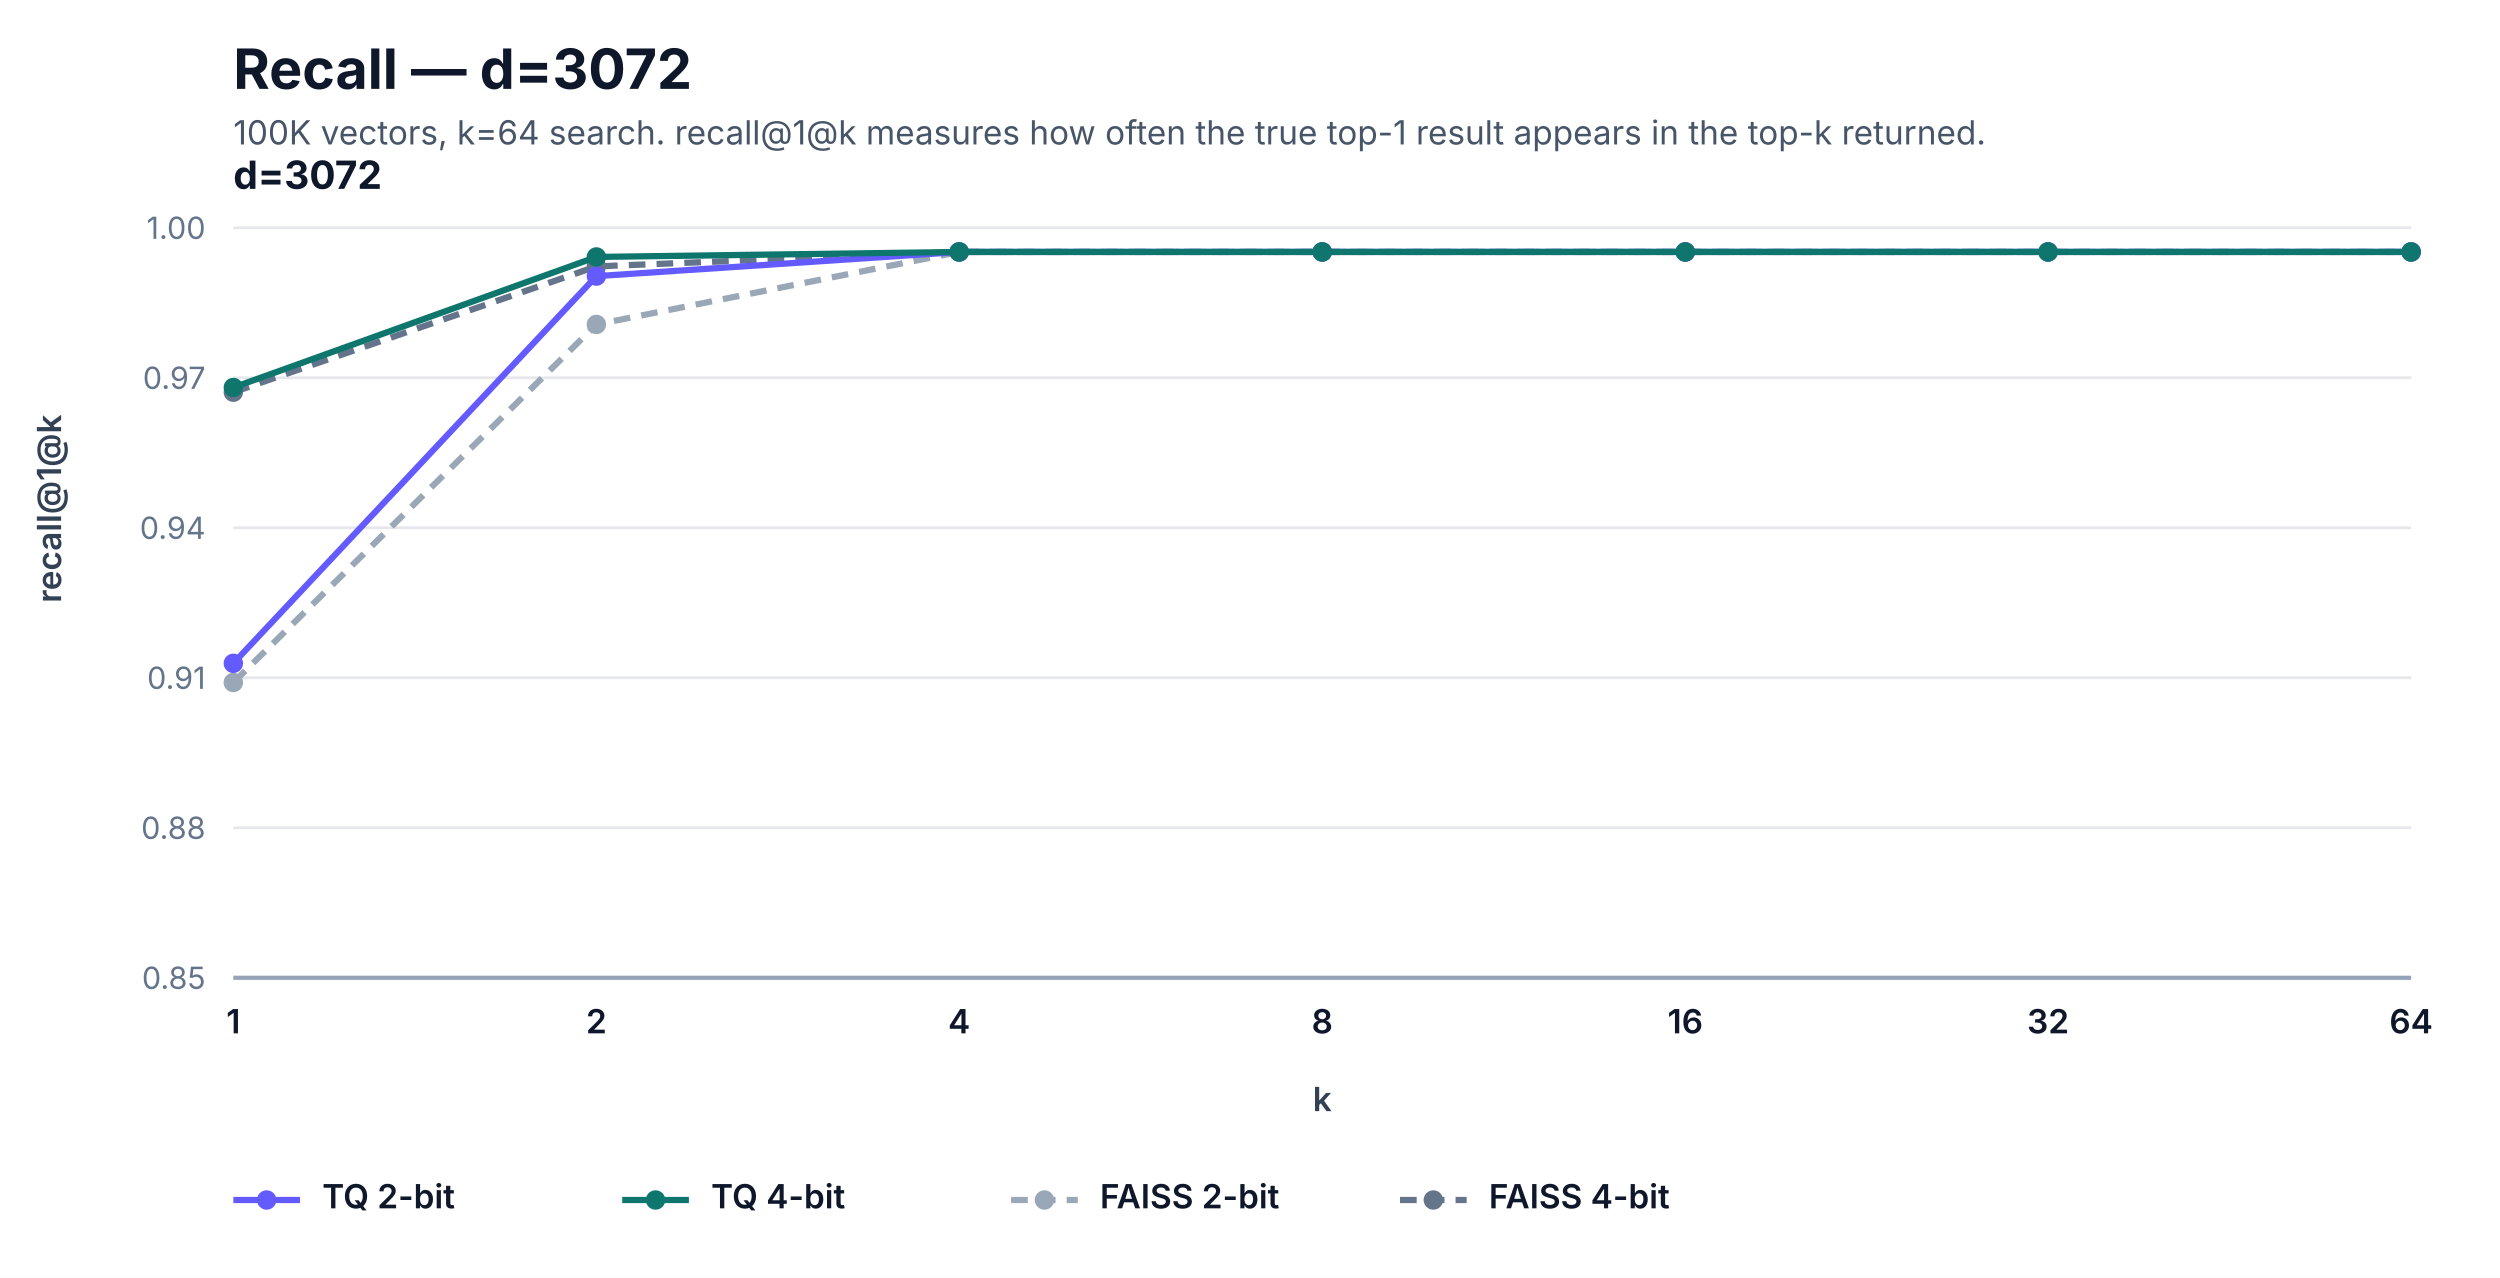
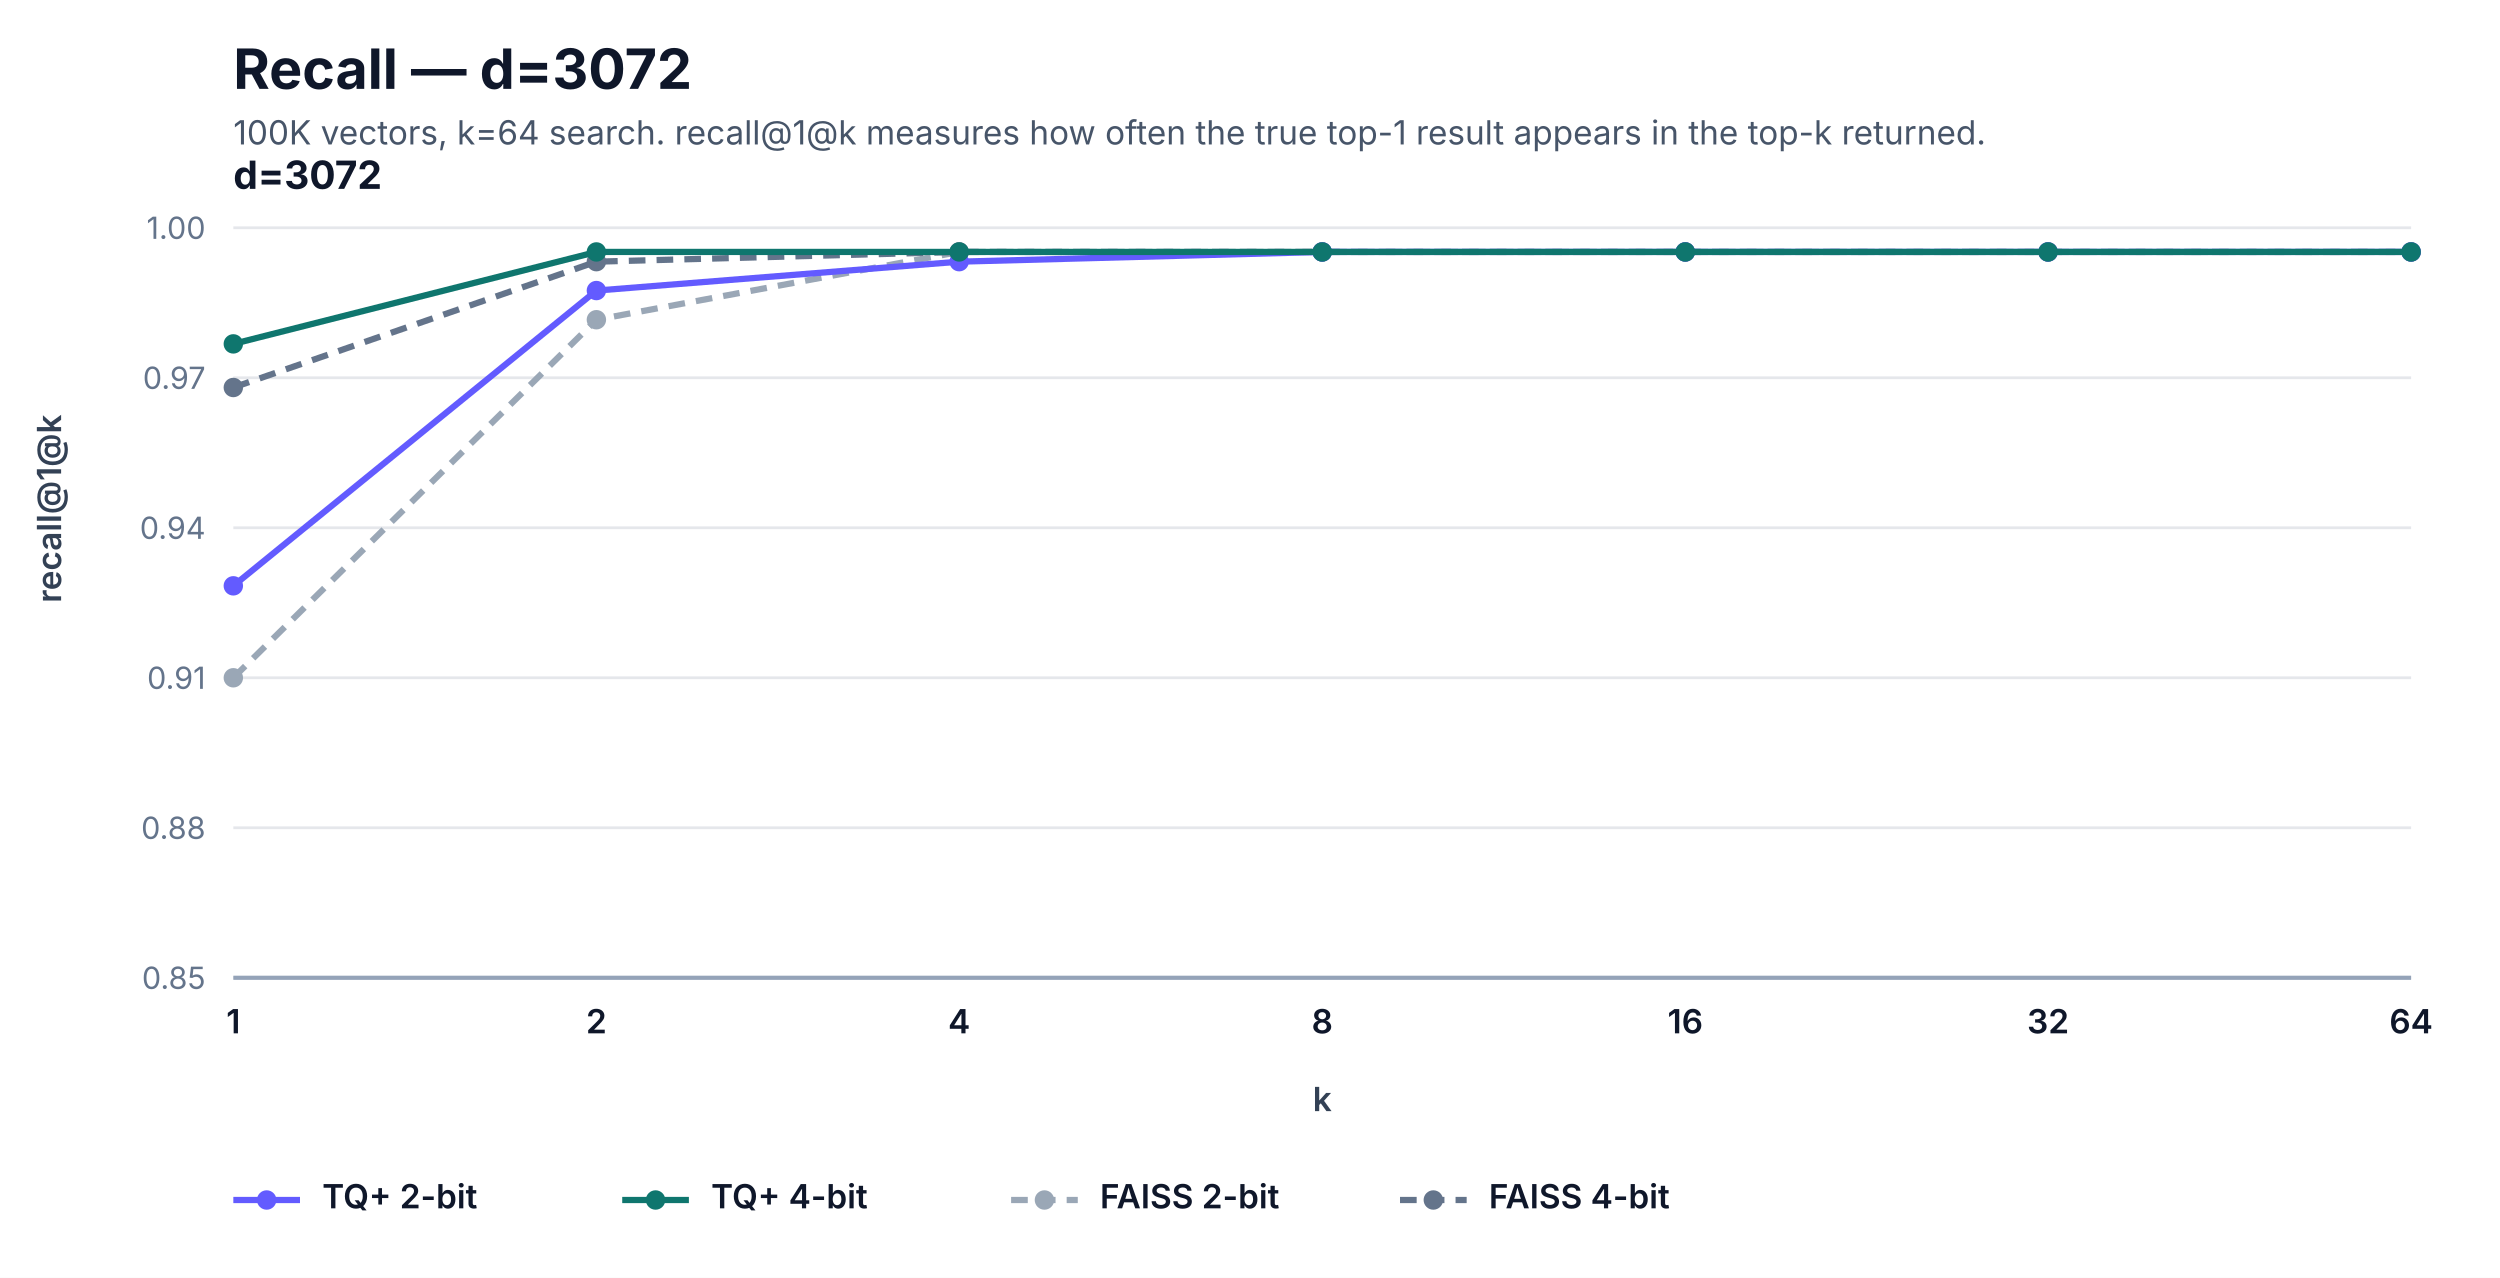
<svg xmlns="http://www.w3.org/2000/svg" width="900" height="460" viewBox="0 0 900 460" role="img" aria-label="Recall — d=3072">
  <style>
  .title { font: 700 20px -apple-system, BlinkMacSystemFont, "Segoe UI", sans-serif; fill: #0f172a; }
  .subtitle { font: 400 12px -apple-system, BlinkMacSystemFont, "Segoe UI", sans-serif; fill: #475569; }
  .panel { font: 700 14px -apple-system, BlinkMacSystemFont, "Segoe UI", sans-serif; fill: #0f172a; }
  .label { font: 600 12px -apple-system, BlinkMacSystemFont, "Segoe UI", sans-serif; fill: #0f172a; }
  .secondary { font: 400 11px -apple-system, BlinkMacSystemFont, "Segoe UI", sans-serif; fill: #475569; }
  .tick { font: 400 11px -apple-system, BlinkMacSystemFont, "Segoe UI", sans-serif; fill: #64748b; }
  .value { font: 700 11px -apple-system, BlinkMacSystemFont, "Segoe UI", sans-serif; fill: #0f172a; }
  .value-accent { font: 700 11px -apple-system, BlinkMacSystemFont, "Segoe UI", sans-serif; fill: #4338ca; }
  .axis { font: 600 12px -apple-system, BlinkMacSystemFont, "Segoe UI", sans-serif; fill: #334155; }
  .legend { font: 600 12px -apple-system, BlinkMacSystemFont, "Segoe UI", sans-serif; fill: #0f172a; }
</style>
  <rect width="100%" height="100%" fill="#ffffff" />
  <text x="84" y="32" class="title">Recall — d=3072</text>
  <text x="84" y="52" class="subtitle">100K vectors, k=64 search. recall@1@k measures how often the true top-1 result appears in the top-k returned.</text>
  <line x1="84" y1="352.0" x2="868" y2="352.0" stroke="#e5e7eb" stroke-width="1" />
  <text x="74" y="356.0" text-anchor="end" class="tick">0.85</text>
  <line x1="84" y1="298.0" x2="868" y2="298.0" stroke="#e5e7eb" stroke-width="1" />
  <text x="74" y="302.0" text-anchor="end" class="tick">0.88</text>
  <line x1="84" y1="244.0" x2="868" y2="244.0" stroke="#e5e7eb" stroke-width="1" />
  <text x="74" y="248.0" text-anchor="end" class="tick">0.91</text>
  <line x1="84" y1="190.0" x2="868" y2="190.0" stroke="#e5e7eb" stroke-width="1" />
  <text x="74" y="194.0" text-anchor="end" class="tick">0.94</text>
  <line x1="84" y1="136.0" x2="868" y2="136.0" stroke="#e5e7eb" stroke-width="1" />
  <text x="74" y="140.0" text-anchor="end" class="tick">0.97</text>
  <line x1="84" y1="82.0" x2="868" y2="82.0" stroke="#e5e7eb" stroke-width="1" />
  <text x="74" y="86.0" text-anchor="end" class="tick">1.00</text>
  <line x1="84" y1="352.0" x2="868" y2="352.0" stroke="#94a3b8" stroke-width="1.5" />
  <text x="84" y="68" class="panel">d=3072</text>
  <text x="84.0" y="372" text-anchor="middle" class="label">1</text>
  <text x="214.7" y="372" text-anchor="middle" class="label">2</text>
  <text x="345.3" y="372" text-anchor="middle" class="label">4</text>
  <text x="476.0" y="372" text-anchor="middle" class="label">8</text>
  <text x="606.7" y="372" text-anchor="middle" class="label">16</text>
  <text x="737.3" y="372" text-anchor="middle" class="label">32</text>
  <text x="868.0" y="372" text-anchor="middle" class="label">64</text>
-   <path d="M 84.0,245.7 L 214.7,116.8 L 345.3,90.7 L 476.0,90.7 L 606.7,90.7 L 737.3,90.7 L 868.0,90.7" fill="none" stroke="#9aa7b6" stroke-width="2.25" stroke-dasharray="6 4" />
-   <circle cx="84.0" cy="245.7" r="3.5" fill="#9aa7b6" />
-   <circle cx="214.7" cy="116.8" r="3.5" fill="#9aa7b6" />
+   <path d="M 84.0,244.0 L 214.7,115.1 L 345.3,90.7 L 476.0,90.7 L 606.7,90.7 L 737.3,90.7 L 868.0,90.7" fill="none" stroke="#9aa7b6" stroke-width="2.25" stroke-dasharray="6 4" />
+   <circle cx="84.0" cy="244.0" r="3.5" fill="#9aa7b6" />
+   <circle cx="214.7" cy="115.1" r="3.5" fill="#9aa7b6" />
  <circle cx="345.3" cy="90.7" r="3.5" fill="#9aa7b6" />
  <circle cx="476.0" cy="90.7" r="3.5" fill="#9aa7b6" />
  <circle cx="606.7" cy="90.7" r="3.5" fill="#9aa7b6" />
  <circle cx="737.3" cy="90.7" r="3.5" fill="#9aa7b6" />
  <circle cx="868.0" cy="90.7" r="3.5" fill="#9aa7b6" />
-   <path d="M 84.0,141.2 L 214.7,95.9 L 345.3,90.7 L 476.0,90.7 L 606.7,90.7 L 737.3,90.7 L 868.0,90.7" fill="none" stroke="#64748b" stroke-width="2.25" stroke-dasharray="6 4" />
-   <circle cx="84.0" cy="141.2" r="3.5" fill="#64748b" />
-   <circle cx="214.7" cy="95.9" r="3.5" fill="#64748b" />
+   <path d="M 84.0,139.5 L 214.7,94.2 L 345.3,90.7 L 476.0,90.7 L 606.7,90.7 L 737.3,90.7 L 868.0,90.7" fill="none" stroke="#64748b" stroke-width="2.25" stroke-dasharray="6 4" />
+   <circle cx="84.0" cy="139.5" r="3.5" fill="#64748b" />
+   <circle cx="214.7" cy="94.2" r="3.5" fill="#64748b" />
  <circle cx="345.3" cy="90.7" r="3.5" fill="#64748b" />
  <circle cx="476.0" cy="90.7" r="3.5" fill="#64748b" />
  <circle cx="606.7" cy="90.7" r="3.5" fill="#64748b" />
  <circle cx="737.3" cy="90.7" r="3.5" fill="#64748b" />
  <circle cx="868.0" cy="90.7" r="3.5" fill="#64748b" />
-   <path d="M 84.0,238.8 L 214.7,99.4 L 345.3,90.7 L 476.0,90.7 L 606.7,90.7 L 737.3,90.7 L 868.0,90.7" fill="none" stroke="#635bff" stroke-width="2.25" />
-   <circle cx="84.0" cy="238.8" r="3.5" fill="#635bff" />
-   <circle cx="214.7" cy="99.4" r="3.5" fill="#635bff" />
-   <circle cx="345.3" cy="90.7" r="3.5" fill="#635bff" />
+   <path d="M 84.0,210.9 L 214.7,104.6 L 345.3,94.2 L 476.0,90.7 L 606.7,90.7 L 737.3,90.7 L 868.0,90.7" fill="none" stroke="#635bff" stroke-width="2.25" />
+   <circle cx="84.0" cy="210.9" r="3.5" fill="#635bff" />
+   <circle cx="214.7" cy="104.6" r="3.5" fill="#635bff" />
+   <circle cx="345.3" cy="94.2" r="3.5" fill="#635bff" />
  <circle cx="476.0" cy="90.7" r="3.5" fill="#635bff" />
  <circle cx="606.7" cy="90.7" r="3.5" fill="#635bff" />
  <circle cx="737.3" cy="90.7" r="3.5" fill="#635bff" />
  <circle cx="868.0" cy="90.7" r="3.5" fill="#635bff" />
-   <path d="M 84.0,139.5 L 214.7,92.5 L 345.3,90.7 L 476.0,90.7 L 606.7,90.7 L 737.3,90.7 L 868.0,90.7" fill="none" stroke="#0f766e" stroke-width="2.25" />
-   <circle cx="84.0" cy="139.5" r="3.5" fill="#0f766e" />
-   <circle cx="214.7" cy="92.5" r="3.5" fill="#0f766e" />
+   <path d="M 84.0,123.8 L 214.7,90.7 L 345.3,90.7 L 476.0,90.7 L 606.7,90.7 L 737.3,90.7 L 868.0,90.7" fill="none" stroke="#0f766e" stroke-width="2.25" />
+   <circle cx="84.0" cy="123.8" r="3.5" fill="#0f766e" />
+   <circle cx="214.7" cy="90.7" r="3.5" fill="#0f766e" />
  <circle cx="345.3" cy="90.7" r="3.5" fill="#0f766e" />
  <circle cx="476.0" cy="90.7" r="3.5" fill="#0f766e" />
  <circle cx="606.7" cy="90.7" r="3.5" fill="#0f766e" />
  <circle cx="737.3" cy="90.7" r="3.5" fill="#0f766e" />
  <circle cx="868.0" cy="90.7" r="3.5" fill="#0f766e" />
  <text x="22" y="217.0" transform="rotate(-90, 22, 217.0)" class="axis">recall@1@k</text>
  <text x="476.0" y="400" text-anchor="middle" class="axis">k</text>
  <line x1="84" y1="432" x2="108" y2="432" stroke="#635bff" stroke-width="2.25" />
  <circle cx="96" cy="432" r="3.5" fill="#635bff" />
-   <text x="116" y="435" class="legend">TQ 2-bit</text>
+   <text x="116" y="435" class="legend">TQ+ 2-bit</text>
  <line x1="224" y1="432" x2="248" y2="432" stroke="#0f766e" stroke-width="2.25" />
  <circle cx="236" cy="432" r="3.5" fill="#0f766e" />
-   <text x="256" y="435" class="legend">TQ 4-bit</text>
+   <text x="256" y="435" class="legend">TQ+ 4-bit</text>
  <line x1="364" y1="432" x2="388" y2="432" stroke="#9aa7b6" stroke-width="2.25" stroke-dasharray="6 4" />
  <circle cx="376" cy="432" r="3.5" fill="#9aa7b6" />
  <text x="396" y="435" class="legend">FAISS 2-bit</text>
  <line x1="504" y1="432" x2="528" y2="432" stroke="#64748b" stroke-width="2.25" stroke-dasharray="6 4" />
  <circle cx="516" cy="432" r="3.5" fill="#64748b" />
  <text x="536" y="435" class="legend">FAISS 4-bit</text>
</svg>
